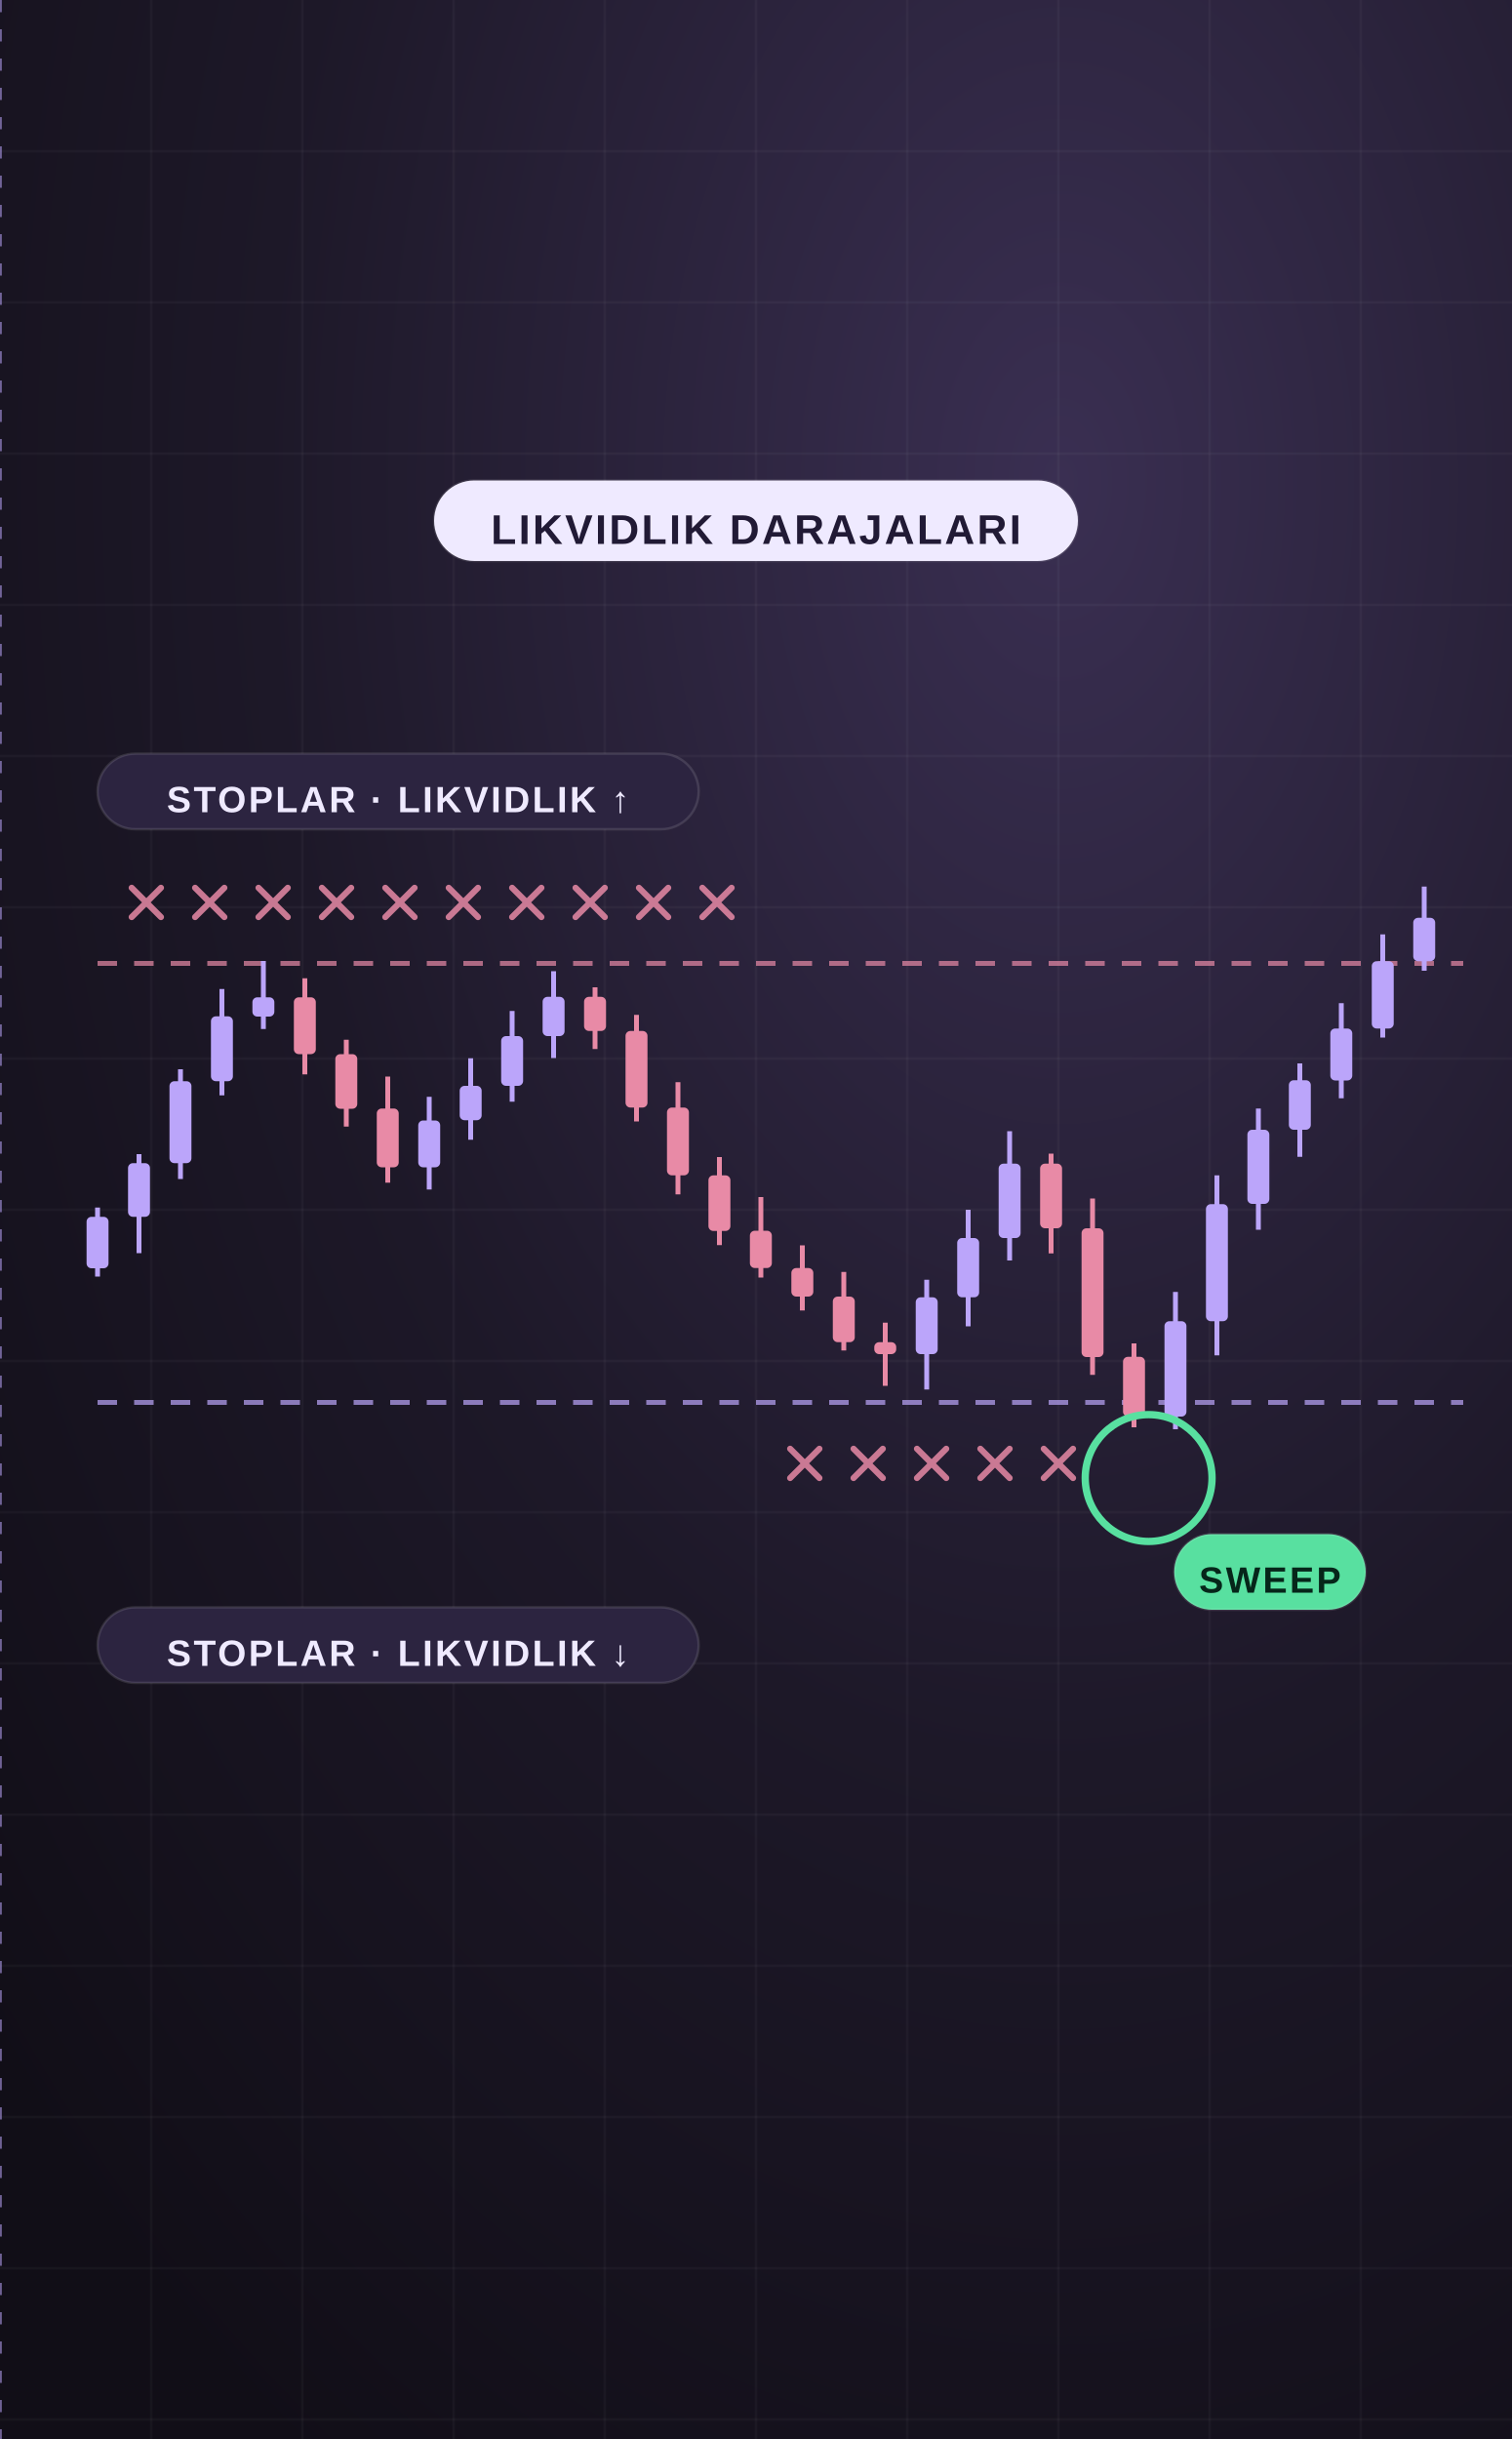
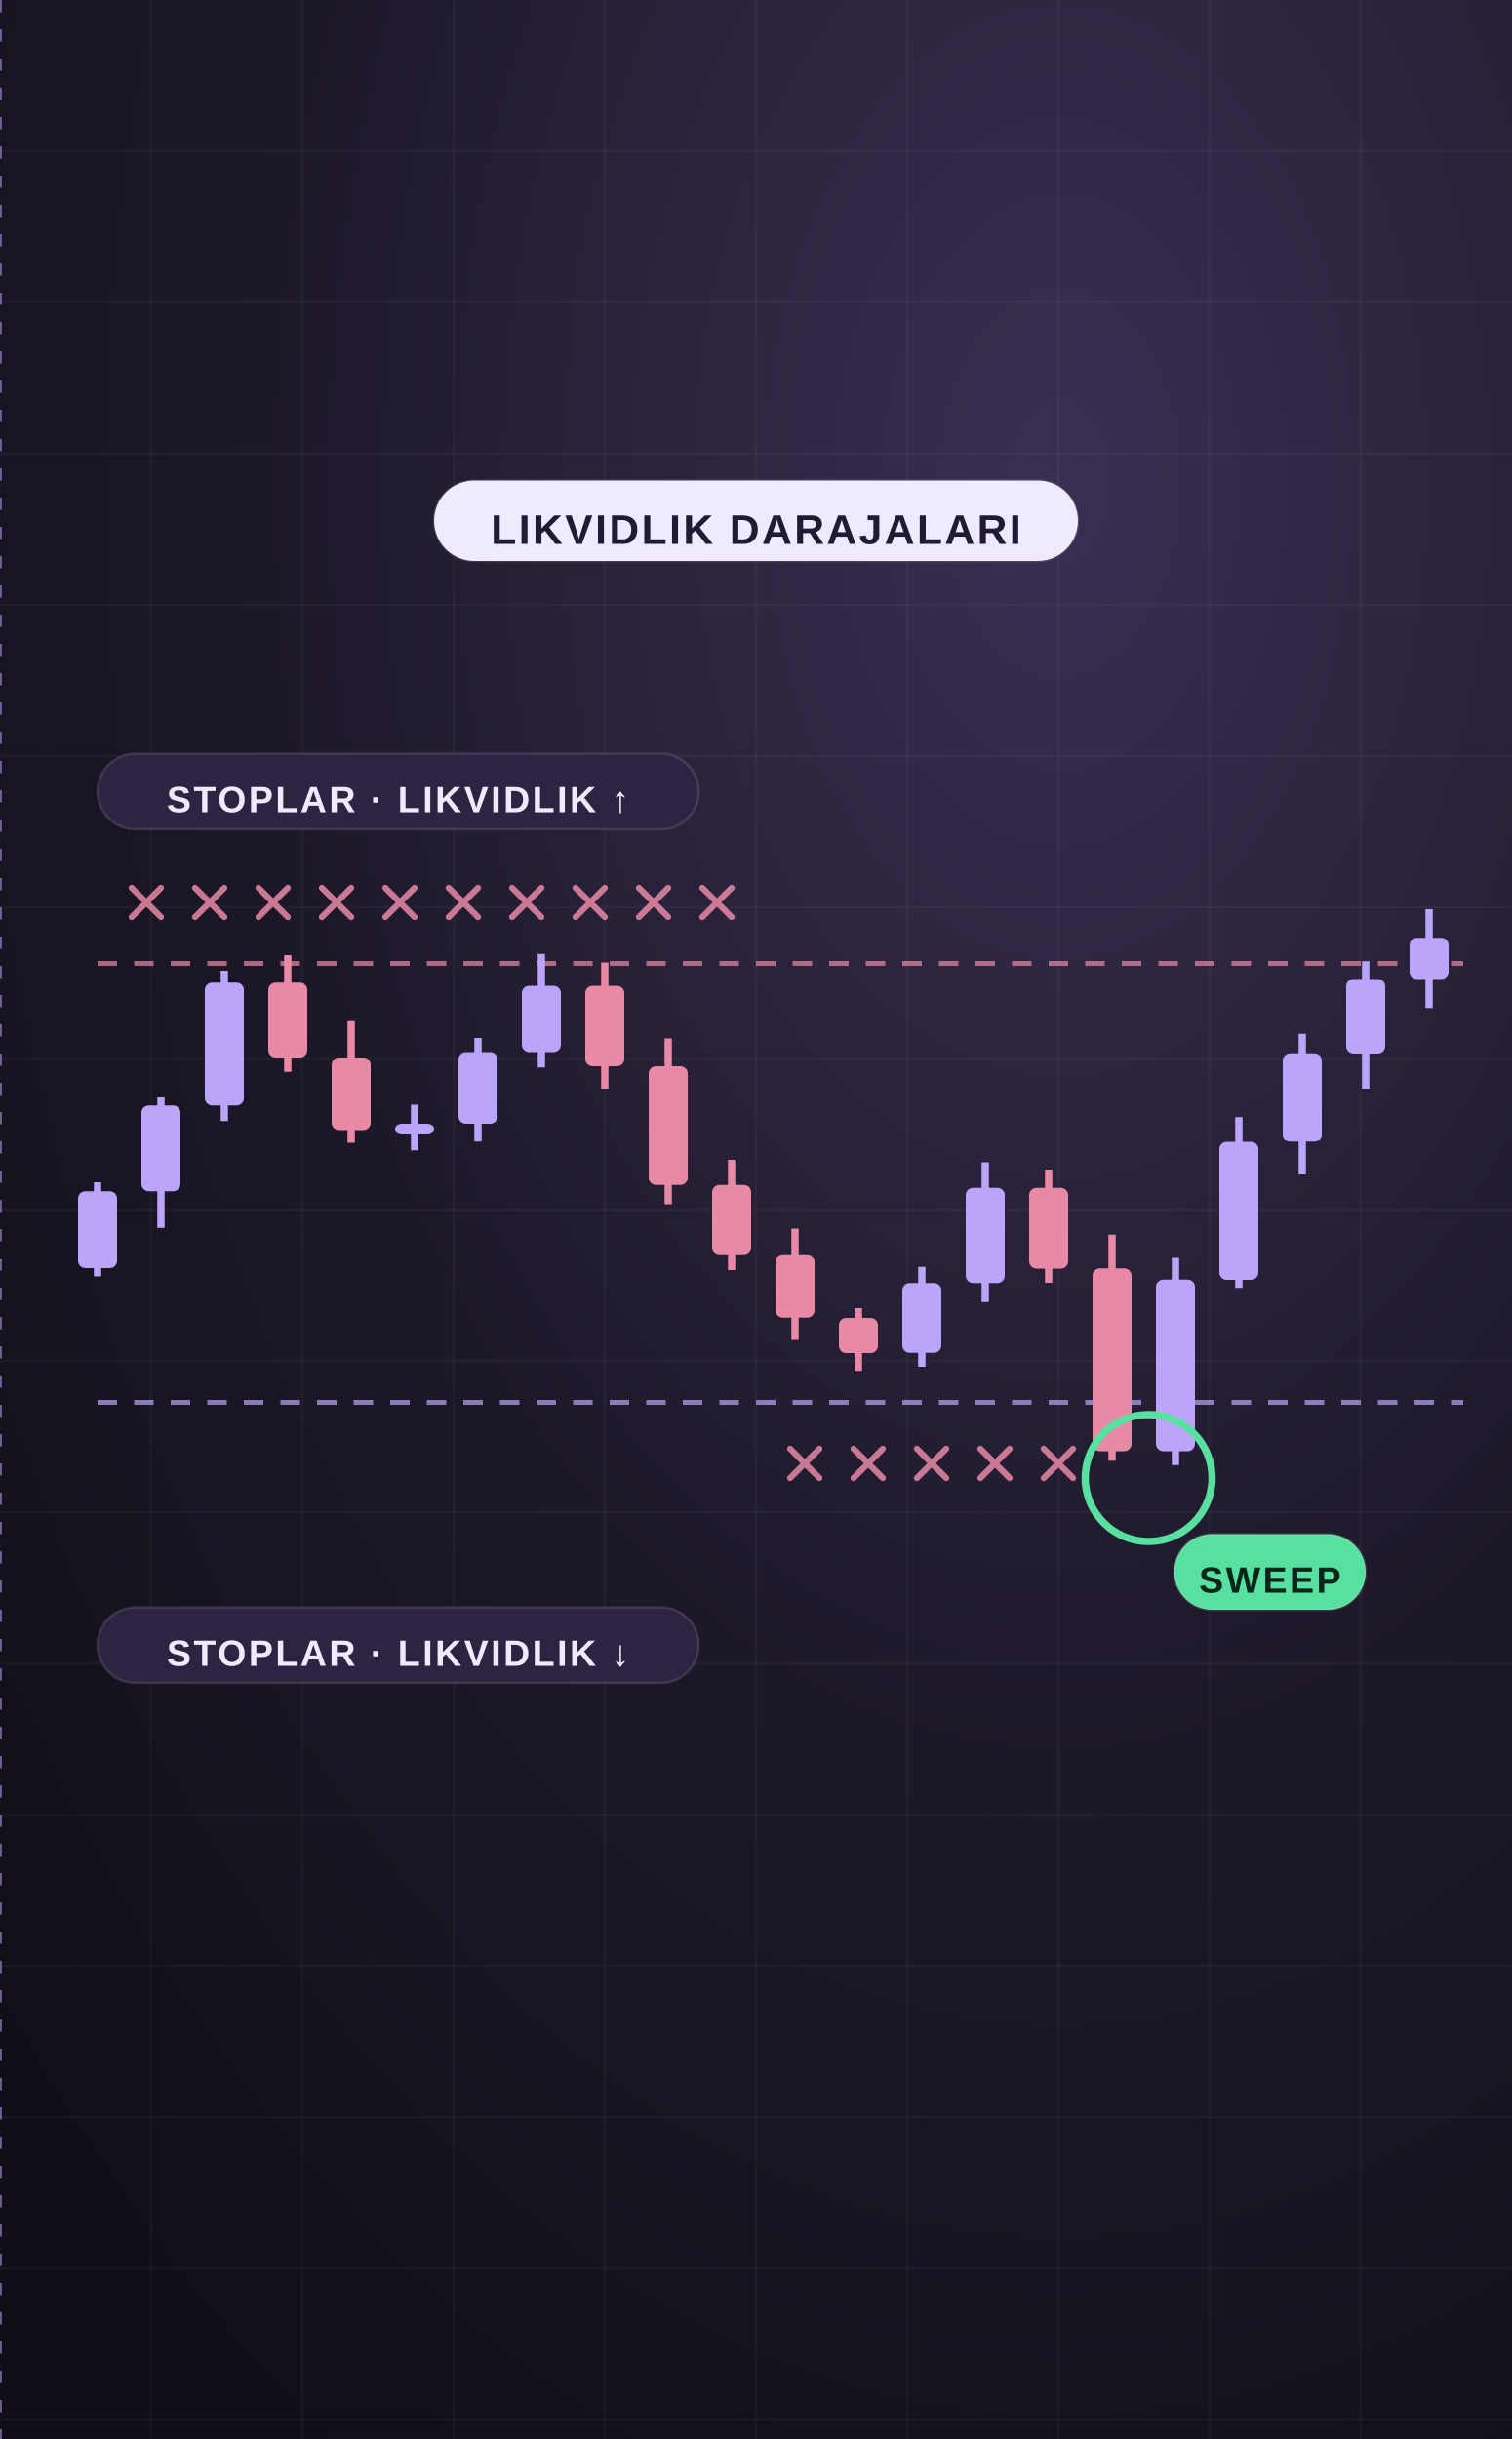
<svg xmlns="http://www.w3.org/2000/svg" width="620" height="1000" viewBox="0 0 620 1000">
  <style>
text{font-family:Arial,Helvetica,"Liberation Sans",sans-serif}
@keyframes grow{from{transform:scaleY(.05);opacity:0}to{transform:none;opacity:1}}
- @keyframes live{0%,100%{transform:none}50%{transform:scaleY(1.22)}}
+ @keyframes live{0%,100%{transform:none}50%{transform:scaleY(1.4)}}
@keyframes flo{0%,100%{transform:translateY(0)}50%{transform:translateY(-6px)}}
@keyframes br{0%,100%{opacity:.7;transform:scale(1)}50%{opacity:1;transform:scale(1.1)}}
@keyframes march{to{stroke-dashoffset:-60}}
@keyframes draw{0%{stroke-dashoffset:1;opacity:1}38%{stroke-dashoffset:0}86%{stroke-dashoffset:0;opacity:1}96%{opacity:0}100%{stroke-dashoffset:1;opacity:0}}
@keyframes bob{0%,100%{transform:none}50%{transform:scaleY(.72)}}
@keyframes dp{0%,100%{transform:scale(1)}50%{transform:scale(1.18)}}
@keyframes hl{0%,100%{opacity:.35}50%{opacity:1}}
@keyframes rin{from{opacity:0;transform:translateX(-18px)}to{opacity:1;transform:none}}
@keyframes bobx{0%,100%{transform:none}50%{transform:scaleX(.78)}}
.row{animation:rin .8s cubic-bezier(.2,.8,.2,1) both}
.barx{transform-box:fill-box;animation:bobx 2.6s ease-in-out infinite}
.cd,.bar,.dot,.glow{transform-box:fill-box}
@keyframes tick{0%,100%{transform:scaleY(1)}35%{transform:scaleY(var(--a,.7))}70%{transform:scaleY(var(--b,1.12))}}
.cd{transform-origin:50% 55%;animation:grow .7s cubic-bezier(.2,.8,.2,1) both,tick 2s ease-in-out infinite}
@keyframes stream{to{transform:translateX(-640px)}}
- .stream{animation:stream 16s linear infinite}
- .cd.live{transform-origin:50% 50%;animation:grow .7s cubic-bezier(.2,.8,.2,1) both,live 1.6s ease-in-out infinite}
+ .stream{animation:stream 8s linear infinite}
+ .cd.live{transform-origin:50% 50%;animation:grow .7s cubic-bezier(.2,.8,.2,1) both,live .9s ease-in-out infinite}
@keyframes scan{from{transform:translateX(-90px)}to{transform:translateX(710px)}}
.scan{animation:scan 6.5s cubic-bezier(.45,0,.55,1) infinite}
.chip{animation:flo 4.5s ease-in-out infinite}
.glow{transform-origin:50% 50%;animation:br 6s ease-in-out infinite}
.dash{animation:march 3.2s linear infinite}
.draw{stroke-dasharray:1;stroke-dashoffset:1;animation:draw 8s cubic-bezier(.4,0,.2,1) .3s infinite}
.bar{transform-origin:50% 100%;animation:bob 2.4s ease-in-out infinite}
.dot{transform-origin:50% 50%;animation:dp 2.2s ease-in-out infinite}
.hl{animation:hl 2.2s ease-in-out infinite}
@media (prefers-reduced-motion:reduce){*{animation:none!important}.draw{stroke-dasharray:none;stroke-dashoffset:0}.scan,.mdot{display:none}}
</style>
  <defs>
    <radialGradient id="bg" cx="70%" cy="20%" r="95%">
      <stop offset="0" stop-color="#3a2f52" />
      <stop offset=".55" stop-color="#1d1828" />
      <stop offset="1" stop-color="#110e17" />
    </radialGradient>
    <radialGradient id="glow" cx="50%" cy="50%" r="50%">
      <stop offset="0" stop-color="#a697eb" stop-opacity=".35" />
      <stop offset="1" stop-color="#a697eb" stop-opacity="0" />
    </radialGradient>
    <linearGradient id="scanG" x1="0" y1="0" x2="1" y2="0">
      <stop offset="0" stop-color="#bba5fa" stop-opacity="0" />
      <stop offset="1" stop-color="#bba5fa" stop-opacity=".2" />
    </linearGradient>
    <linearGradient id="fadeUp" x1="0" y1="0" x2="0" y2="1">
      <stop offset="0" stop-color="#bba5fa" stop-opacity=".35" />
      <stop offset="1" stop-color="#bba5fa" stop-opacity="0" />
    </linearGradient>
  </defs>
  <rect width="620" height="1000" fill="url(#bg)" />
  <line x1="62" y1="0" x2="62" y2="1000" stroke="#fff" stroke-opacity=".035" />
  <line x1="124" y1="0" x2="124" y2="1000" stroke="#fff" stroke-opacity=".035" />
  <line x1="186" y1="0" x2="186" y2="1000" stroke="#fff" stroke-opacity=".035" />
  <line x1="248" y1="0" x2="248" y2="1000" stroke="#fff" stroke-opacity=".035" />
  <line x1="310" y1="0" x2="310" y2="1000" stroke="#fff" stroke-opacity=".035" />
  <line x1="372" y1="0" x2="372" y2="1000" stroke="#fff" stroke-opacity=".035" />
  <line x1="434" y1="0" x2="434" y2="1000" stroke="#fff" stroke-opacity=".035" />
  <line x1="496" y1="0" x2="496" y2="1000" stroke="#fff" stroke-opacity=".035" />
  <line x1="558" y1="0" x2="558" y2="1000" stroke="#fff" stroke-opacity=".035" />
  <line x1="0" y1="62" x2="620" y2="62" stroke="#fff" stroke-opacity=".035" />
  <line x1="0" y1="124" x2="620" y2="124" stroke="#fff" stroke-opacity=".035" />
  <line x1="0" y1="186" x2="620" y2="186" stroke="#fff" stroke-opacity=".035" />
  <line x1="0" y1="248" x2="620" y2="248" stroke="#fff" stroke-opacity=".035" />
  <line x1="0" y1="310" x2="620" y2="310" stroke="#fff" stroke-opacity=".035" />
  <line x1="0" y1="372" x2="620" y2="372" stroke="#fff" stroke-opacity=".035" />
  <line x1="0" y1="434" x2="620" y2="434" stroke="#fff" stroke-opacity=".035" />
  <line x1="0" y1="496" x2="620" y2="496" stroke="#fff" stroke-opacity=".035" />
  <line x1="0" y1="558" x2="620" y2="558" stroke="#fff" stroke-opacity=".035" />
  <line x1="0" y1="620" x2="620" y2="620" stroke="#fff" stroke-opacity=".035" />
  <line x1="0" y1="682" x2="620" y2="682" stroke="#fff" stroke-opacity=".035" />
  <line x1="0" y1="744" x2="620" y2="744" stroke="#fff" stroke-opacity=".035" />
  <line x1="0" y1="806" x2="620" y2="806" stroke="#fff" stroke-opacity=".035" />
  <line x1="0" y1="868" x2="620" y2="868" stroke="#fff" stroke-opacity=".035" />
  <line x1="0" y1="930" x2="620" y2="930" stroke="#fff" stroke-opacity=".035" />
  <line x1="0" y1="992" x2="620" y2="992" stroke="#fff" stroke-opacity=".035" />
  <line class="dash" x1="40" y1="395" x2="600" y2="395" stroke="#e88aa6" stroke-width="2" stroke-dasharray="8 7" opacity=".7" />
  <line class="dash" x1="40" y1="575" x2="600" y2="575" stroke="#bba5fa" stroke-width="2" stroke-dasharray="8 7" opacity=".7" />
  <path d="M54 364 l12 12 M66 364 l-12 12" stroke="#e88aa6" stroke-width="2.5" stroke-linecap="round" opacity=".85" />
  <path d="M80 364 l12 12 M92 364 l-12 12" stroke="#e88aa6" stroke-width="2.5" stroke-linecap="round" opacity=".85" />
  <path d="M106 364 l12 12 M118 364 l-12 12" stroke="#e88aa6" stroke-width="2.5" stroke-linecap="round" opacity=".85" />
  <path d="M132 364 l12 12 M144 364 l-12 12" stroke="#e88aa6" stroke-width="2.5" stroke-linecap="round" opacity=".85" />
  <path d="M158 364 l12 12 M170 364 l-12 12" stroke="#e88aa6" stroke-width="2.5" stroke-linecap="round" opacity=".85" />
  <path d="M184 364 l12 12 M196 364 l-12 12" stroke="#e88aa6" stroke-width="2.5" stroke-linecap="round" opacity=".85" />
  <path d="M210 364 l12 12 M222 364 l-12 12" stroke="#e88aa6" stroke-width="2.5" stroke-linecap="round" opacity=".85" />
  <path d="M236 364 l12 12 M248 364 l-12 12" stroke="#e88aa6" stroke-width="2.5" stroke-linecap="round" opacity=".85" />
  <path d="M262 364 l12 12 M274 364 l-12 12" stroke="#e88aa6" stroke-width="2.5" stroke-linecap="round" opacity=".85" />
  <path d="M288 364 l12 12 M300 364 l-12 12" stroke="#e88aa6" stroke-width="2.5" stroke-linecap="round" opacity=".85" />
  <path d="M324 594 l12 12 M336 594 l-12 12" stroke="#e88aa6" stroke-width="2.5" stroke-linecap="round" opacity=".85" />
  <path d="M350 594 l12 12 M362 594 l-12 12" stroke="#e88aa6" stroke-width="2.5" stroke-linecap="round" opacity=".85" />
  <path d="M376 594 l12 12 M388 594 l-12 12" stroke="#e88aa6" stroke-width="2.5" stroke-linecap="round" opacity=".85" />
  <path d="M402 594 l12 12 M414 594 l-12 12" stroke="#e88aa6" stroke-width="2.5" stroke-linecap="round" opacity=".85" />
  <path d="M428 594 l12 12 M440 594 l-12 12" stroke="#e88aa6" stroke-width="2.5" stroke-linecap="round" opacity=".85" />
-   <g class="cd" style="--a:0.45;--b:1.08;animation-duration:.7s,1.93s;animation-delay:200ms,900ms">
-     <line x1="40" x2="40" y1="495.1" y2="523.4" stroke="#bba5fa" stroke-width="2" />
-     <rect x="35.5" y="498.9" width="9" height="21.1" rx="2" fill="#bba5fa" />
-   </g>
-   <g class="cd" style="--a:0.54;--b:1.22;animation-duration:.7s,2.25s;animation-delay:235ms,1037ms">
-     <line x1="57" x2="57" y1="473.2" y2="513.8" stroke="#bba5fa" stroke-width="2" />
-     <rect x="52.5" y="476.9" width="9" height="22.0" rx="2" fill="#bba5fa" />
-   </g>
-   <g class="cd" style="--a:0.70;--b:1.09;animation-duration:.7s,2.56s;animation-delay:270ms,1174ms">
-     <line x1="74" x2="74" y1="438.4" y2="483.4" stroke="#bba5fa" stroke-width="2" />
-     <rect x="69.5" y="443.3" width="9" height="33.6" rx="2" fill="#bba5fa" />
-   </g>
-   <g class="cd" style="--a:0.71;--b:1.20;animation-duration:.7s,1.85s;animation-delay:305ms,1311ms">
-     <line x1="91" x2="91" y1="405.5" y2="449.1" stroke="#bba5fa" stroke-width="2" />
-     <rect x="86.5" y="416.7" width="9" height="26.6" rx="2" fill="#bba5fa" />
-   </g>
-   <g class="cd" style="--a:0.67;--b:1.18;animation-duration:.7s,2.13s;animation-delay:340ms,1448ms">
-     <line x1="108" x2="108" y1="394.0" y2="421.9" stroke="#bba5fa" stroke-width="2" />
-     <rect x="103.5" y="408.9" width="9" height="7.9" rx="2" fill="#bba5fa" />
-   </g>
-   <g class="cd" style="--a:0.71;--b:1.12;animation-duration:.7s,2.39s;animation-delay:375ms,1585ms">
-     <line x1="125" x2="125" y1="401.1" y2="440.5" stroke="#e88aa6" stroke-width="2" />
-     <rect x="120.5" y="408.9" width="9" height="23.3" rx="2" fill="#e88aa6" />
-   </g>
-   <g class="cd" style="--a:0.59;--b:1.30;animation-duration:.7s,1.64s;animation-delay:410ms,1722ms">
-     <line x1="142" x2="142" y1="426.3" y2="461.9" stroke="#e88aa6" stroke-width="2" />
-     <rect x="137.5" y="432.2" width="9" height="22.4" rx="2" fill="#e88aa6" />
-   </g>
-   <g class="cd" style="--a:0.77;--b:1.13;animation-duration:.7s,1.88s;animation-delay:445ms,1859ms">
-     <line x1="159" x2="159" y1="441.4" y2="484.9" stroke="#e88aa6" stroke-width="2" />
-     <rect x="154.5" y="454.5" width="9" height="24.1" rx="2" fill="#e88aa6" />
-   </g>
-   <g class="cd" style="--a:0.68;--b:1.13;animation-duration:.7s,2.10s;animation-delay:480ms,1996ms">
-     <line x1="176" x2="176" y1="449.7" y2="487.7" stroke="#bba5fa" stroke-width="2" />
-     <rect x="171.5" y="459.4" width="9" height="19.2" rx="2" fill="#bba5fa" />
-   </g>
-   <g class="cd" style="--a:0.78;--b:1.16;animation-duration:.7s,1.31s;animation-delay:515ms,2133ms">
-     <line x1="193" x2="193" y1="433.9" y2="467.3" stroke="#bba5fa" stroke-width="2" />
-     <rect x="188.5" y="445.2" width="9" height="14.1" rx="2" fill="#bba5fa" />
-   </g>
-   <g class="cd" style="--a:0.49;--b:1.28;animation-duration:.7s,1.51s;animation-delay:550ms,970ms">
-     <line x1="210" x2="210" y1="414.5" y2="451.7" stroke="#bba5fa" stroke-width="2" />
-     <rect x="205.5" y="424.8" width="9" height="20.4" rx="2" fill="#bba5fa" />
-   </g>
-   <g class="cd" style="--a:0.63;--b:1.13;animation-duration:.7s,1.69s;animation-delay:585ms,1107ms">
-     <line x1="227" x2="227" y1="398.2" y2="433.8" stroke="#bba5fa" stroke-width="2" />
-     <rect x="222.5" y="408.7" width="9" height="16.1" rx="2" fill="#bba5fa" />
-   </g>
-   <g class="cd" style="--a:0.60;--b:1.22;animation-duration:.7s,2.35s;animation-delay:620ms,1244ms">
-     <line x1="244" x2="244" y1="404.8" y2="430.1" stroke="#e88aa6" stroke-width="2" />
-     <rect x="239.5" y="408.7" width="9" height="14.0" rx="2" fill="#e88aa6" />
-   </g>
-   <g class="cd" style="--a:0.53;--b:1.19;animation-duration:.7s,2.51s;animation-delay:655ms,1381ms">
-     <line x1="261" x2="261" y1="416.1" y2="459.8" stroke="#e88aa6" stroke-width="2" />
-     <rect x="256.5" y="422.7" width="9" height="31.4" rx="2" fill="#e88aa6" />
-   </g>
-   <g class="cd" style="--a:0.54;--b:1.10;animation-duration:.7s,1.15s;animation-delay:690ms,1518ms">
-     <line x1="278" x2="278" y1="443.7" y2="489.7" stroke="#e88aa6" stroke-width="2" />
-     <rect x="273.5" y="454.1" width="9" height="27.8" rx="2" fill="#e88aa6" />
-   </g>
-   <g class="cd" style="--a:0.74;--b:1.26;animation-duration:.7s,1.77s;animation-delay:725ms,1655ms">
-     <line x1="295" x2="295" y1="474.4" y2="510.5" stroke="#e88aa6" stroke-width="2" />
-     <rect x="290.5" y="481.9" width="9" height="22.8" rx="2" fill="#e88aa6" />
-   </g>
-   <g class="cd" style="--a:0.55;--b:1.30;animation-duration:.7s,1.88s;animation-delay:760ms,1792ms">
-     <line x1="312" x2="312" y1="490.8" y2="523.8" stroke="#e88aa6" stroke-width="2" />
-     <rect x="307.5" y="504.6" width="9" height="15.3" rx="2" fill="#e88aa6" />
-   </g>
-   <g class="cd" style="--a:0.78;--b:1.28;animation-duration:.7s,1.98s;animation-delay:795ms,1929ms">
-     <line x1="329" x2="329" y1="510.6" y2="537.3" stroke="#e88aa6" stroke-width="2" />
-     <rect x="324.5" y="519.9" width="9" height="11.7" rx="2" fill="#e88aa6" />
-   </g>
-   <g class="cd" style="--a:0.50;--b:1.29;animation-duration:.7s,2.56s;animation-delay:830ms,2066ms">
-     <line x1="346" x2="346" y1="521.5" y2="553.7" stroke="#e88aa6" stroke-width="2" />
-     <rect x="341.5" y="531.6" width="9" height="18.7" rx="2" fill="#e88aa6" />
-   </g>
-   <g class="cd" style="--a:0.53;--b:1.17;animation-duration:.7s,1.13s;animation-delay:865ms,903ms">
-     <line x1="363" x2="363" y1="542.3" y2="568.2" stroke="#e88aa6" stroke-width="2" />
-     <rect x="358.5" y="550.3" width="9" height="4.9" rx="2" fill="#e88aa6" />
-   </g>
-   <g class="cd" style="--a:0.64;--b:1.22;animation-duration:.7s,1.19s;animation-delay:900ms,1040ms">
-     <line x1="380" x2="380" y1="524.7" y2="569.7" stroke="#bba5fa" stroke-width="2" />
-     <rect x="375.5" y="531.9" width="9" height="23.3" rx="2" fill="#bba5fa" />
-   </g>
-   <g class="cd" style="--a:0.58;--b:1.30;animation-duration:.7s,1.73s;animation-delay:935ms,1177ms">
-     <line x1="397" x2="397" y1="496.0" y2="543.8" stroke="#bba5fa" stroke-width="2" />
-     <rect x="392.5" y="507.6" width="9" height="24.3" rx="2" fill="#bba5fa" />
-   </g>
-   <g class="cd" style="--a:0.49;--b:1.25;animation-duration:.7s,1.76s;animation-delay:970ms,1314ms">
-     <line x1="414" x2="414" y1="463.8" y2="516.8" stroke="#bba5fa" stroke-width="2" />
-     <rect x="409.5" y="477.1" width="9" height="30.5" rx="2" fill="#bba5fa" />
-   </g>
-   <g class="cd" style="--a:0.47;--b:1.14;animation-duration:.7s,1.77s;animation-delay:1005ms,1451ms">
-     <line x1="431" x2="431" y1="473.0" y2="513.9" stroke="#e88aa6" stroke-width="2" />
-     <rect x="426.5" y="477.1" width="9" height="26.5" rx="2" fill="#e88aa6" />
-   </g>
-   <g class="cd" style="--a:0.63;--b:1.29;animation-duration:.7s,2.27s;animation-delay:1040ms,1588ms">
-     <line x1="448" x2="448" y1="491.4" y2="563.7" stroke="#e88aa6" stroke-width="2" />
-     <rect x="443.5" y="503.6" width="9" height="52.8" rx="2" fill="#e88aa6" />
-   </g>
-   <g class="cd" style="--a:0.76;--b:1.08;animation-duration:.7s,2.26s;animation-delay:1075ms,1725ms">
-     <line x1="465" x2="465" y1="550.8" y2="585.2" stroke="#e88aa6" stroke-width="2" />
-     <rect x="460.5" y="556.3" width="9" height="24.5" rx="2" fill="#e88aa6" />
-   </g>
-   <g class="cd" style="--a:0.61;--b:1.27;animation-duration:.7s,2.23s;animation-delay:1110ms,1862ms">
-     <line x1="482" x2="482" y1="529.7" y2="586.0" stroke="#bba5fa" stroke-width="2" />
-     <rect x="477.5" y="541.7" width="9" height="39.1" rx="2" fill="#bba5fa" />
-   </g>
-   <g class="cd" style="--a:0.66;--b:1.26;animation-duration:.7s,1.19s;animation-delay:1145ms,1999ms">
-     <line x1="499" x2="499" y1="481.9" y2="555.7" stroke="#bba5fa" stroke-width="2" />
-     <rect x="494.5" y="493.7" width="9" height="48.0" rx="2" fill="#bba5fa" />
-   </g>
-   <g class="cd" style="--a:0.66;--b:1.12;animation-duration:.7s,1.14s;animation-delay:1180ms,2136ms">
-     <line x1="516" x2="516" y1="454.5" y2="504.2" stroke="#bba5fa" stroke-width="2" />
-     <rect x="511.5" y="463.2" width="9" height="30.4" rx="2" fill="#bba5fa" />
-   </g>
-   <g class="cd" style="--a:0.73;--b:1.15;animation-duration:.7s,2.57s;animation-delay:1215ms,973ms">
-     <line x1="533" x2="533" y1="436.0" y2="474.3" stroke="#bba5fa" stroke-width="2" />
-     <rect x="528.5" y="442.9" width="9" height="20.3" rx="2" fill="#bba5fa" />
-   </g>
-   <g class="cd" style="--a:0.65;--b:1.21;animation-duration:.7s,1.48s;animation-delay:1250ms,1110ms">
-     <line x1="550" x2="550" y1="411.3" y2="450.3" stroke="#bba5fa" stroke-width="2" />
-     <rect x="545.5" y="421.7" width="9" height="21.3" rx="2" fill="#bba5fa" />
-   </g>
-   <g class="cd" style="--a:0.53;--b:1.14;animation-duration:.7s,1.39s;animation-delay:1285ms,1247ms">
-     <line x1="567" x2="567" y1="383.1" y2="425.4" stroke="#bba5fa" stroke-width="2" />
-     <rect x="562.5" y="394.1" width="9" height="27.6" rx="2" fill="#bba5fa" />
-   </g>
-   <g class="cd live" style="--a:0.48;--b:1.24;animation-duration:.7s,1.28s;animation-delay:1320ms,1384ms">
-     <line x1="584" x2="584" y1="363.5" y2="398.0" stroke="#bba5fa" stroke-width="2" />
-     <rect x="579.5" y="376.3" width="9" height="17.8" rx="2" fill="#bba5fa" />
+   <g class="cd" style="--a:0.30;--b:1.20;animation-duration:.7s,0.83s;animation-delay:200ms,600ms">
+     <line x1="40" x2="40" y1="484.8" y2="523.4" stroke="#bba5fa" stroke-width="3" />
+     <rect x="32" y="488.5" width="16" height="31.5" rx="3" fill="#bba5fa" />
+   </g>
+   <g class="cd" style="--a:0.38;--b:1.36;animation-duration:.7s,0.96s;animation-delay:240ms,737ms">
+     <line x1="66" x2="66" y1="449.6" y2="503.5" stroke="#bba5fa" stroke-width="3" />
+     <rect x="58" y="453.3" width="16" height="35.2" rx="3" fill="#bba5fa" />
+   </g>
+   <g class="cd" style="--a:0.52;--b:1.21;animation-duration:.7s,1.08s;animation-delay:280ms,874ms">
+     <line x1="92" x2="92" y1="398.0" y2="459.7" stroke="#bba5fa" stroke-width="3" />
+     <rect x="84" y="402.9" width="16" height="50.4" rx="3" fill="#bba5fa" />
+   </g>
+   <g class="cd" style="--a:0.52;--b:1.33;animation-duration:.7s,0.80s;animation-delay:320ms,1011ms">
+     <line x1="118" x2="118" y1="391.6" y2="439.5" stroke="#e88aa6" stroke-width="3" />
+     <rect x="110" y="402.9" width="16" height="30.7" rx="3" fill="#e88aa6" />
+   </g>
+   <g class="cd" style="--a:0.49;--b:1.32;animation-duration:.7s,0.91s;animation-delay:360ms,1148ms">
+     <line x1="144" x2="144" y1="418.7" y2="468.6" stroke="#e88aa6" stroke-width="3" />
+     <rect x="136" y="433.6" width="16" height="29.8" rx="3" fill="#e88aa6" />
+   </g>
+   <g class="cd" style="--a:0.52;--b:1.24;animation-duration:.7s,1.02s;animation-delay:400ms,1285ms">
+     <line x1="170" x2="170" y1="453.0" y2="471.7" stroke="#bba5fa" stroke-width="3" />
+     <rect x="162" y="460.8" width="16" height="4.0" rx="3" fill="#bba5fa" />
+   </g>
+   <g class="cd" style="--a:0.42;--b:1.45;animation-duration:.7s,0.72s;animation-delay:440ms,622ms">
+     <line x1="196" x2="196" y1="425.6" y2="468.1" stroke="#bba5fa" stroke-width="3" />
+     <rect x="188" y="431.4" width="16" height="29.4" rx="3" fill="#bba5fa" />
+   </g>
+   <g class="cd" style="--a:0.58;--b:1.26;animation-duration:.7s,0.81s;animation-delay:480ms,759ms">
+     <line x1="222" x2="222" y1="391.1" y2="437.7" stroke="#bba5fa" stroke-width="3" />
+     <rect x="214" y="404.2" width="16" height="27.2" rx="3" fill="#bba5fa" />
+   </g>
+   <g class="cd" style="--a:0.50;--b:1.26;animation-duration:.7s,0.90s;animation-delay:520ms,896ms">
+     <line x1="248" x2="248" y1="394.6" y2="446.4" stroke="#e88aa6" stroke-width="3" />
+     <rect x="240" y="404.2" width="16" height="33.0" rx="3" fill="#e88aa6" />
+   </g>
+   <g class="cd" style="--a:0.59;--b:1.29;animation-duration:.7s,0.58s;animation-delay:560ms,1033ms">
+     <line x1="274" x2="274" y1="425.8" y2="493.8" stroke="#e88aa6" stroke-width="3" />
+     <rect x="266" y="437.2" width="16" height="48.7" rx="3" fill="#e88aa6" />
+   </g>
+   <g class="cd" style="--a:0.34;--b:1.43;animation-duration:.7s,0.66s;animation-delay:600ms,1170ms">
+     <line x1="300" x2="300" y1="475.6" y2="520.8" stroke="#e88aa6" stroke-width="3" />
+     <rect x="292" y="485.9" width="16" height="28.4" rx="3" fill="#e88aa6" />
+   </g>
+   <g class="cd" style="--a:0.45;--b:1.25;animation-duration:.7s,0.73s;animation-delay:640ms,1307ms">
+     <line x1="326" x2="326" y1="503.8" y2="549.4" stroke="#e88aa6" stroke-width="3" />
+     <rect x="318" y="514.3" width="16" height="26.0" rx="3" fill="#e88aa6" />
+   </g>
+   <g class="cd" style="--a:0.43;--b:1.36;animation-duration:.7s,1.00s;animation-delay:680ms,644ms">
+     <line x1="352" x2="352" y1="536.4" y2="562.1" stroke="#e88aa6" stroke-width="3" />
+     <rect x="344" y="540.4" width="16" height="14.4" rx="3" fill="#e88aa6" />
+   </g>
+   <g class="cd" style="--a:0.37;--b:1.32;animation-duration:.7s,1.06s;animation-delay:720ms,781ms">
+     <line x1="378" x2="378" y1="519.5" y2="560.4" stroke="#bba5fa" stroke-width="3" />
+     <rect x="370" y="526.1" width="16" height="28.6" rx="3" fill="#bba5fa" />
+   </g>
+   <g class="cd" style="--a:0.38;--b:1.23;animation-duration:.7s,0.52s;animation-delay:760ms,918ms">
+     <line x1="404" x2="404" y1="476.6" y2="533.9" stroke="#bba5fa" stroke-width="3" />
+     <rect x="396" y="487.1" width="16" height="39.0" rx="3" fill="#bba5fa" />
+   </g>
+   <g class="cd" style="--a:0.55;--b:1.41;animation-duration:.7s,0.77s;animation-delay:800ms,1055ms">
+     <line x1="430" x2="430" y1="479.6" y2="526.0" stroke="#e88aa6" stroke-width="3" />
+     <rect x="422" y="487.1" width="16" height="33.1" rx="3" fill="#e88aa6" />
+   </g>
+   <g class="cd" style="--a:0.38;--b:1.45;animation-duration:.7s,0.81s;animation-delay:840ms,1192ms">
+     <line x1="456" x2="456" y1="506.3" y2="598.9" stroke="#e88aa6" stroke-width="3" />
+     <rect x="448" y="520.1" width="16" height="74.9" rx="3" fill="#e88aa6" />
+   </g>
+   <g class="cd" style="--a:0.58;--b:1.43;animation-duration:.7s,0.85s;animation-delay:880ms,1329ms">
+     <line x1="482" x2="482" y1="515.4" y2="600.7" stroke="#bba5fa" stroke-width="3" />
+     <rect x="474" y="524.7" width="16" height="70.3" rx="3" fill="#bba5fa" />
+   </g>
+   <g class="cd" style="--a:0.34;--b:1.44;animation-duration:.7s,1.09s;animation-delay:920ms,666ms">
+     <line x1="508" x2="508" y1="458.1" y2="528.1" stroke="#bba5fa" stroke-width="3" />
+     <rect x="500" y="468.2" width="16" height="56.6" rx="3" fill="#bba5fa" />
+   </g>
+   <g class="cd" style="--a:0.37;--b:1.30;animation-duration:.7s,0.51s;animation-delay:960ms,803ms">
+     <line x1="534" x2="534" y1="423.9" y2="481.2" stroke="#bba5fa" stroke-width="3" />
+     <rect x="526" y="431.9" width="16" height="36.2" rx="3" fill="#bba5fa" />
+   </g>
+   <g class="cd" style="--a:0.46;--b:1.36;animation-duration:.7s,0.54s;animation-delay:1000ms,940ms">
+     <line x1="560" x2="560" y1="394.1" y2="446.4" stroke="#bba5fa" stroke-width="3" />
+     <rect x="552" y="401.4" width="16" height="30.6" rx="3" fill="#bba5fa" />
+   </g>
+   <g class="cd live" style="--a:0.41;--b:1.45;animation-duration:.7s,0.75s;animation-delay:1040ms,1077ms">
+     <line x1="586" x2="586" y1="372.8" y2="413.3" stroke="#bba5fa" stroke-width="3" />
+     <rect x="578" y="384.5" width="16" height="16.9" rx="3" fill="#bba5fa" />
  </g>
  <circle cx="471" cy="606" r="26" fill="none" stroke="#58e0a0" stroke-width="3" />
  <g class="chip" style="animation-delay:-3s">
    <rect x="481.5" y="629" width="78.5" height="31" rx="15.5" fill="#58e0a0" stroke="#fff" stroke-opacity=".12" />
    <text x="520.75" y="653" text-anchor="middle" font-size="15" font-weight="700" fill="#06261a" letter-spacing="1">SWEEP</text>
  </g>
  <g class="chip" style="animation-delay:-3s">
    <rect x="40" y="309" width="246.5" height="31" rx="15.5" fill="#2c2440" stroke="#fff" stroke-opacity=".12" />
    <text x="163.25" y="333" text-anchor="middle" font-size="15" font-weight="700" fill="#efeaff" letter-spacing="1">STOPLAR · LIKVIDLIK ↑</text>
  </g>
  <g class="chip" style="animation-delay:-0s">
    <rect x="40" y="659" width="246.5" height="31" rx="15.5" fill="#2c2440" stroke="#fff" stroke-opacity=".12" />
    <text x="163.25" y="683" text-anchor="middle" font-size="15" font-weight="700" fill="#efeaff" letter-spacing="1">STOPLAR · LIKVIDLIK ↓</text>
  </g>
  <g class="chip" style="animation-delay:-3s">
    <rect x="178" y="197" width="264" height="33" rx="16.5" fill="#efeaff" stroke="#fff" stroke-opacity=".12" />
    <text x="310" y="223" text-anchor="middle" font-size="17" font-weight="700" fill="#211a35" letter-spacing="1">LIKVIDLIK DARAJALARI</text>
  </g>
  <g class="scan">
    <rect x="-70" y="0" width="70" height="1000" fill="url(#scanG)" />
    <line x1="0" y1="0" x2="0" y2="1000" stroke="#bba5fa" stroke-opacity=".55" stroke-width="1.5" stroke-dasharray="5 7" />
  </g>
</svg>
